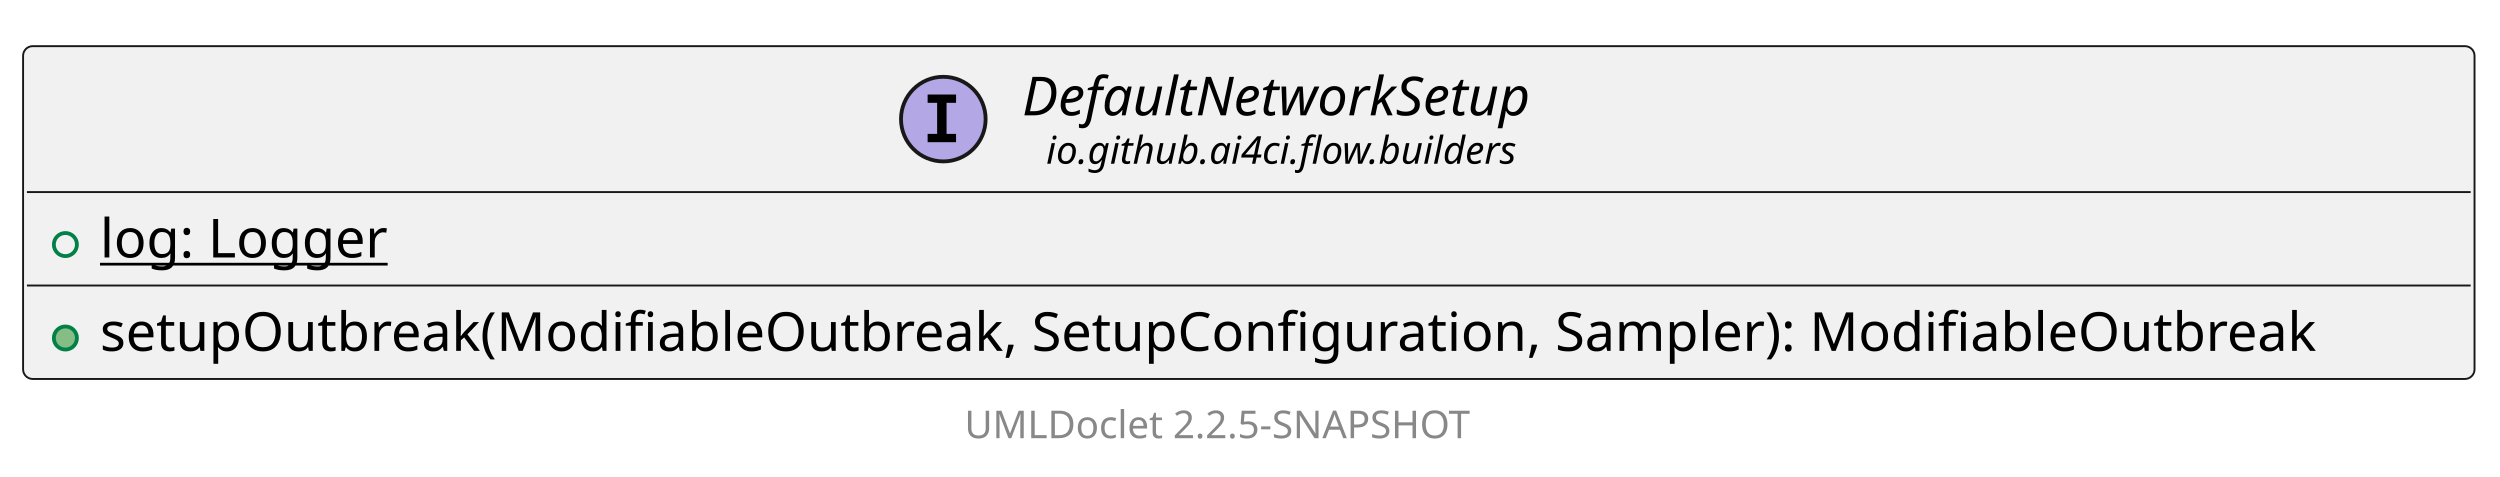
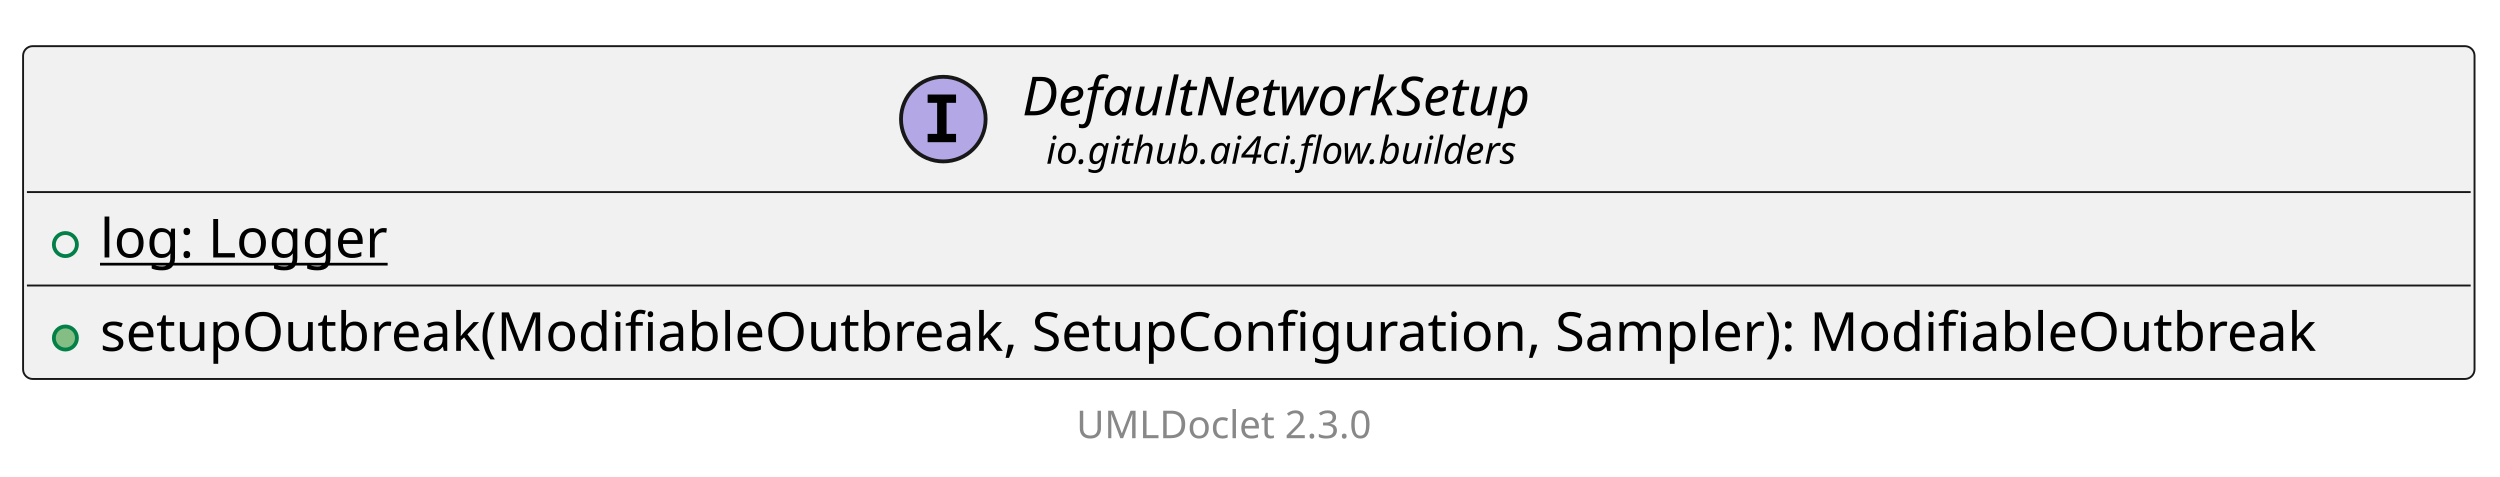
<svg xmlns="http://www.w3.org/2000/svg" xmlns:xlink="http://www.w3.org/1999/xlink" contentStyleType="text/css" data-diagram-type="CLASS" height="124px" preserveAspectRatio="none" style="width:650px;height:124px;background:#FFFFFF;" version="1.1" viewBox="0 0 650 124" width="650px" zoomAndPan="magnify">
  <defs />
  <g>
    <g class="entity" data-qualified-name="io.github.ai4ci.flow.builders.DefaultNetworkSetup" data-source-line="14" id="ent0002">
      <a href="DefaultNetworkSetup.html" target="_top" title="DefaultNetworkSetup.html" xlink:actuate="onRequest" xlink:href="DefaultNetworkSetup.html" xlink:show="new" xlink:title="DefaultNetworkSetup.html" xlink:type="simple">
        <rect fill="#F1F1F1" height="86.531" rx="2.5" ry="2.5" style="stroke:#181818;stroke-width:0.5;" width="637.379" x="6" y="12" />
        <ellipse cx="245.261" cy="30.969" fill="#B4A7E5" rx="11" ry="11" style="stroke:#181818;stroke-width:1;" />
        <path d="M241.183,26.734 L241.183,24.578 L248.574,24.578 L248.574,26.734 L246.105,26.734 L246.105,34.812 L248.574,34.812 L248.574,36.969 L241.183,36.969 L241.183,34.812 L243.652,34.812 L243.652,26.734 L241.183,26.734 Z " fill="#000000" />
        <text fill="#000000" font-family="sans-serif" font-size="14" font-style="italic" lengthAdjust="spacing" textLength="150.356" x="265.761" y="29.995">DefaultNetworkSetup</text>
        <text fill="#000000" font-family="sans-serif" font-size="10" font-style="italic" lengthAdjust="spacing" textLength="137.886" x="271.997" y="42.579">io.github.ai4ci.flow.builders</text>
        <line style="stroke:#181818;stroke-width:0.5;" x1="7" x2="642.379" y1="49.938" y2="49.938" />
      </a>
      <g data-visibility-modifier="PUBLIC_FIELD">
        <a href="DefaultNetworkSetup.html" target="_top" title="DefaultNetworkSetup.html" xlink:actuate="onRequest" xlink:href="DefaultNetworkSetup.html" xlink:show="new" xlink:title="DefaultNetworkSetup.html" xlink:type="simple">
          <ellipse cx="17" cy="63.586" fill="none" rx="3" ry="3" style="stroke:#038048;stroke-width:1;" />
        </a>
      </g>
      <a href="DefaultNetworkSetup.html" target="_top" title="DefaultNetworkSetup.html" xlink:actuate="onRequest" xlink:href="DefaultNetworkSetup.html" xlink:show="new" xlink:title="DefaultNetworkSetup.html" xlink:type="simple">
        <text fill="#000000" font-family="sans-serif" font-size="14" lengthAdjust="spacing" text-decoration="underline" textLength="79.017" x="26" y="66.933">log: Logger</text>
        <line style="stroke:#181818;stroke-width:0.5;" x1="7" x2="642.379" y1="74.234" y2="74.234" />
      </a>
      <g data-visibility-modifier="PUBLIC_METHOD">
        <a href="DefaultNetworkSetup.html" target="_top" title="DefaultNetworkSetup.html" xlink:actuate="onRequest" xlink:href="DefaultNetworkSetup.html" xlink:show="new" xlink:title="DefaultNetworkSetup.html" xlink:type="simple">
          <ellipse cx="17" cy="87.883" fill="#84BE84" rx="3" ry="3" style="stroke:#038048;stroke-width:1;" />
        </a>
      </g>
      <a href="DefaultNetworkSetup.html" target="_top" title="DefaultNetworkSetup.html" xlink:actuate="onRequest" xlink:href="DefaultNetworkSetup.html" xlink:show="new" xlink:title="DefaultNetworkSetup.html" xlink:type="simple">
        <text fill="#000000" font-family="sans-serif" font-size="14" lengthAdjust="spacing" textLength="611.379" x="26" y="91.23">setupOutbreak(ModifiableOutbreak, SetupConfiguration, Sampler): ModifiableOutbreak</text>
      </a>
    </g>
    <g class="footer" data-source-line="25">
      <text fill="#888888" font-family="sans-serif" font-size="10" lengthAdjust="spacing" textLength="3.179" x="319.411" y="102.282"> </text>
      <a href="https://github.com/talsma-ict/umldoclet" target="_top" title="https://github.com/talsma-ict/umldoclet" xlink:actuate="onRequest" xlink:href="https://github.com/talsma-ict/umldoclet" xlink:show="new" xlink:title="https://github.com/talsma-ict/umldoclet" xlink:type="simple">
-         <text fill="#888888" font-family="sans-serif" font-size="10" lengthAdjust="spacing" textLength="140.464" x="250.768" y="113.923">UMLDoclet 2.2.5-SNAPSHOT</text>
+         <text fill="#888888" font-family="sans-serif" font-size="10" lengthAdjust="spacing" textLength="82.31" x="279.845" y="113.923">UMLDoclet 2.3.0</text>
      </a>
    </g>
  </g>
</svg>
